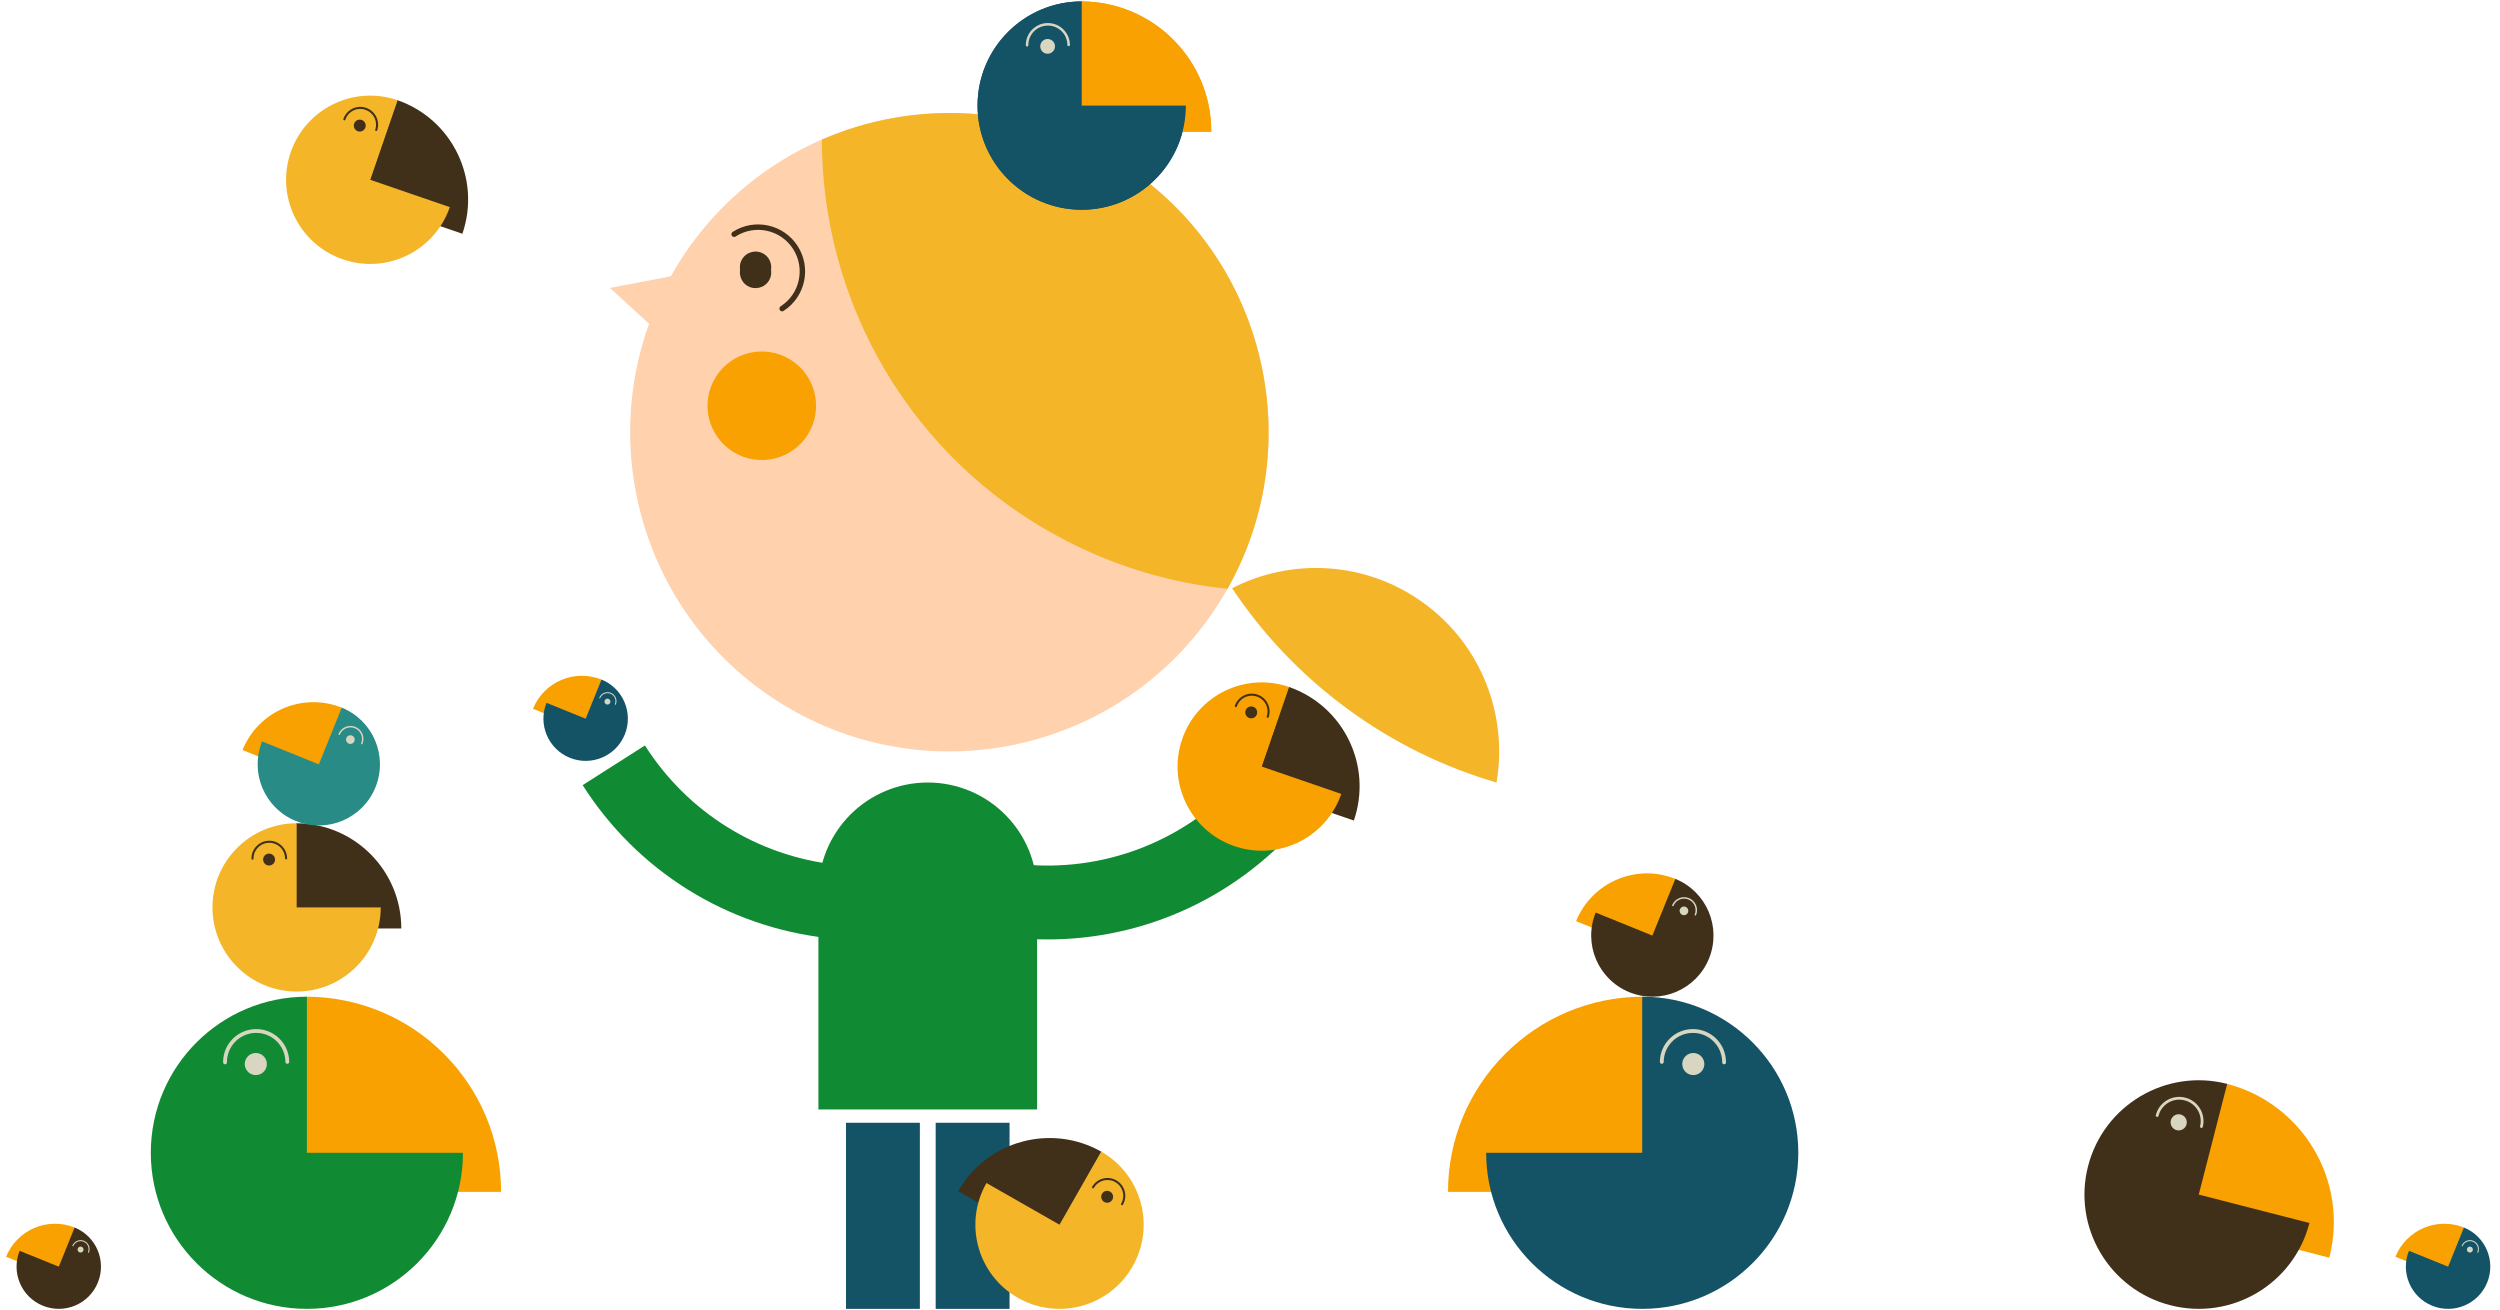
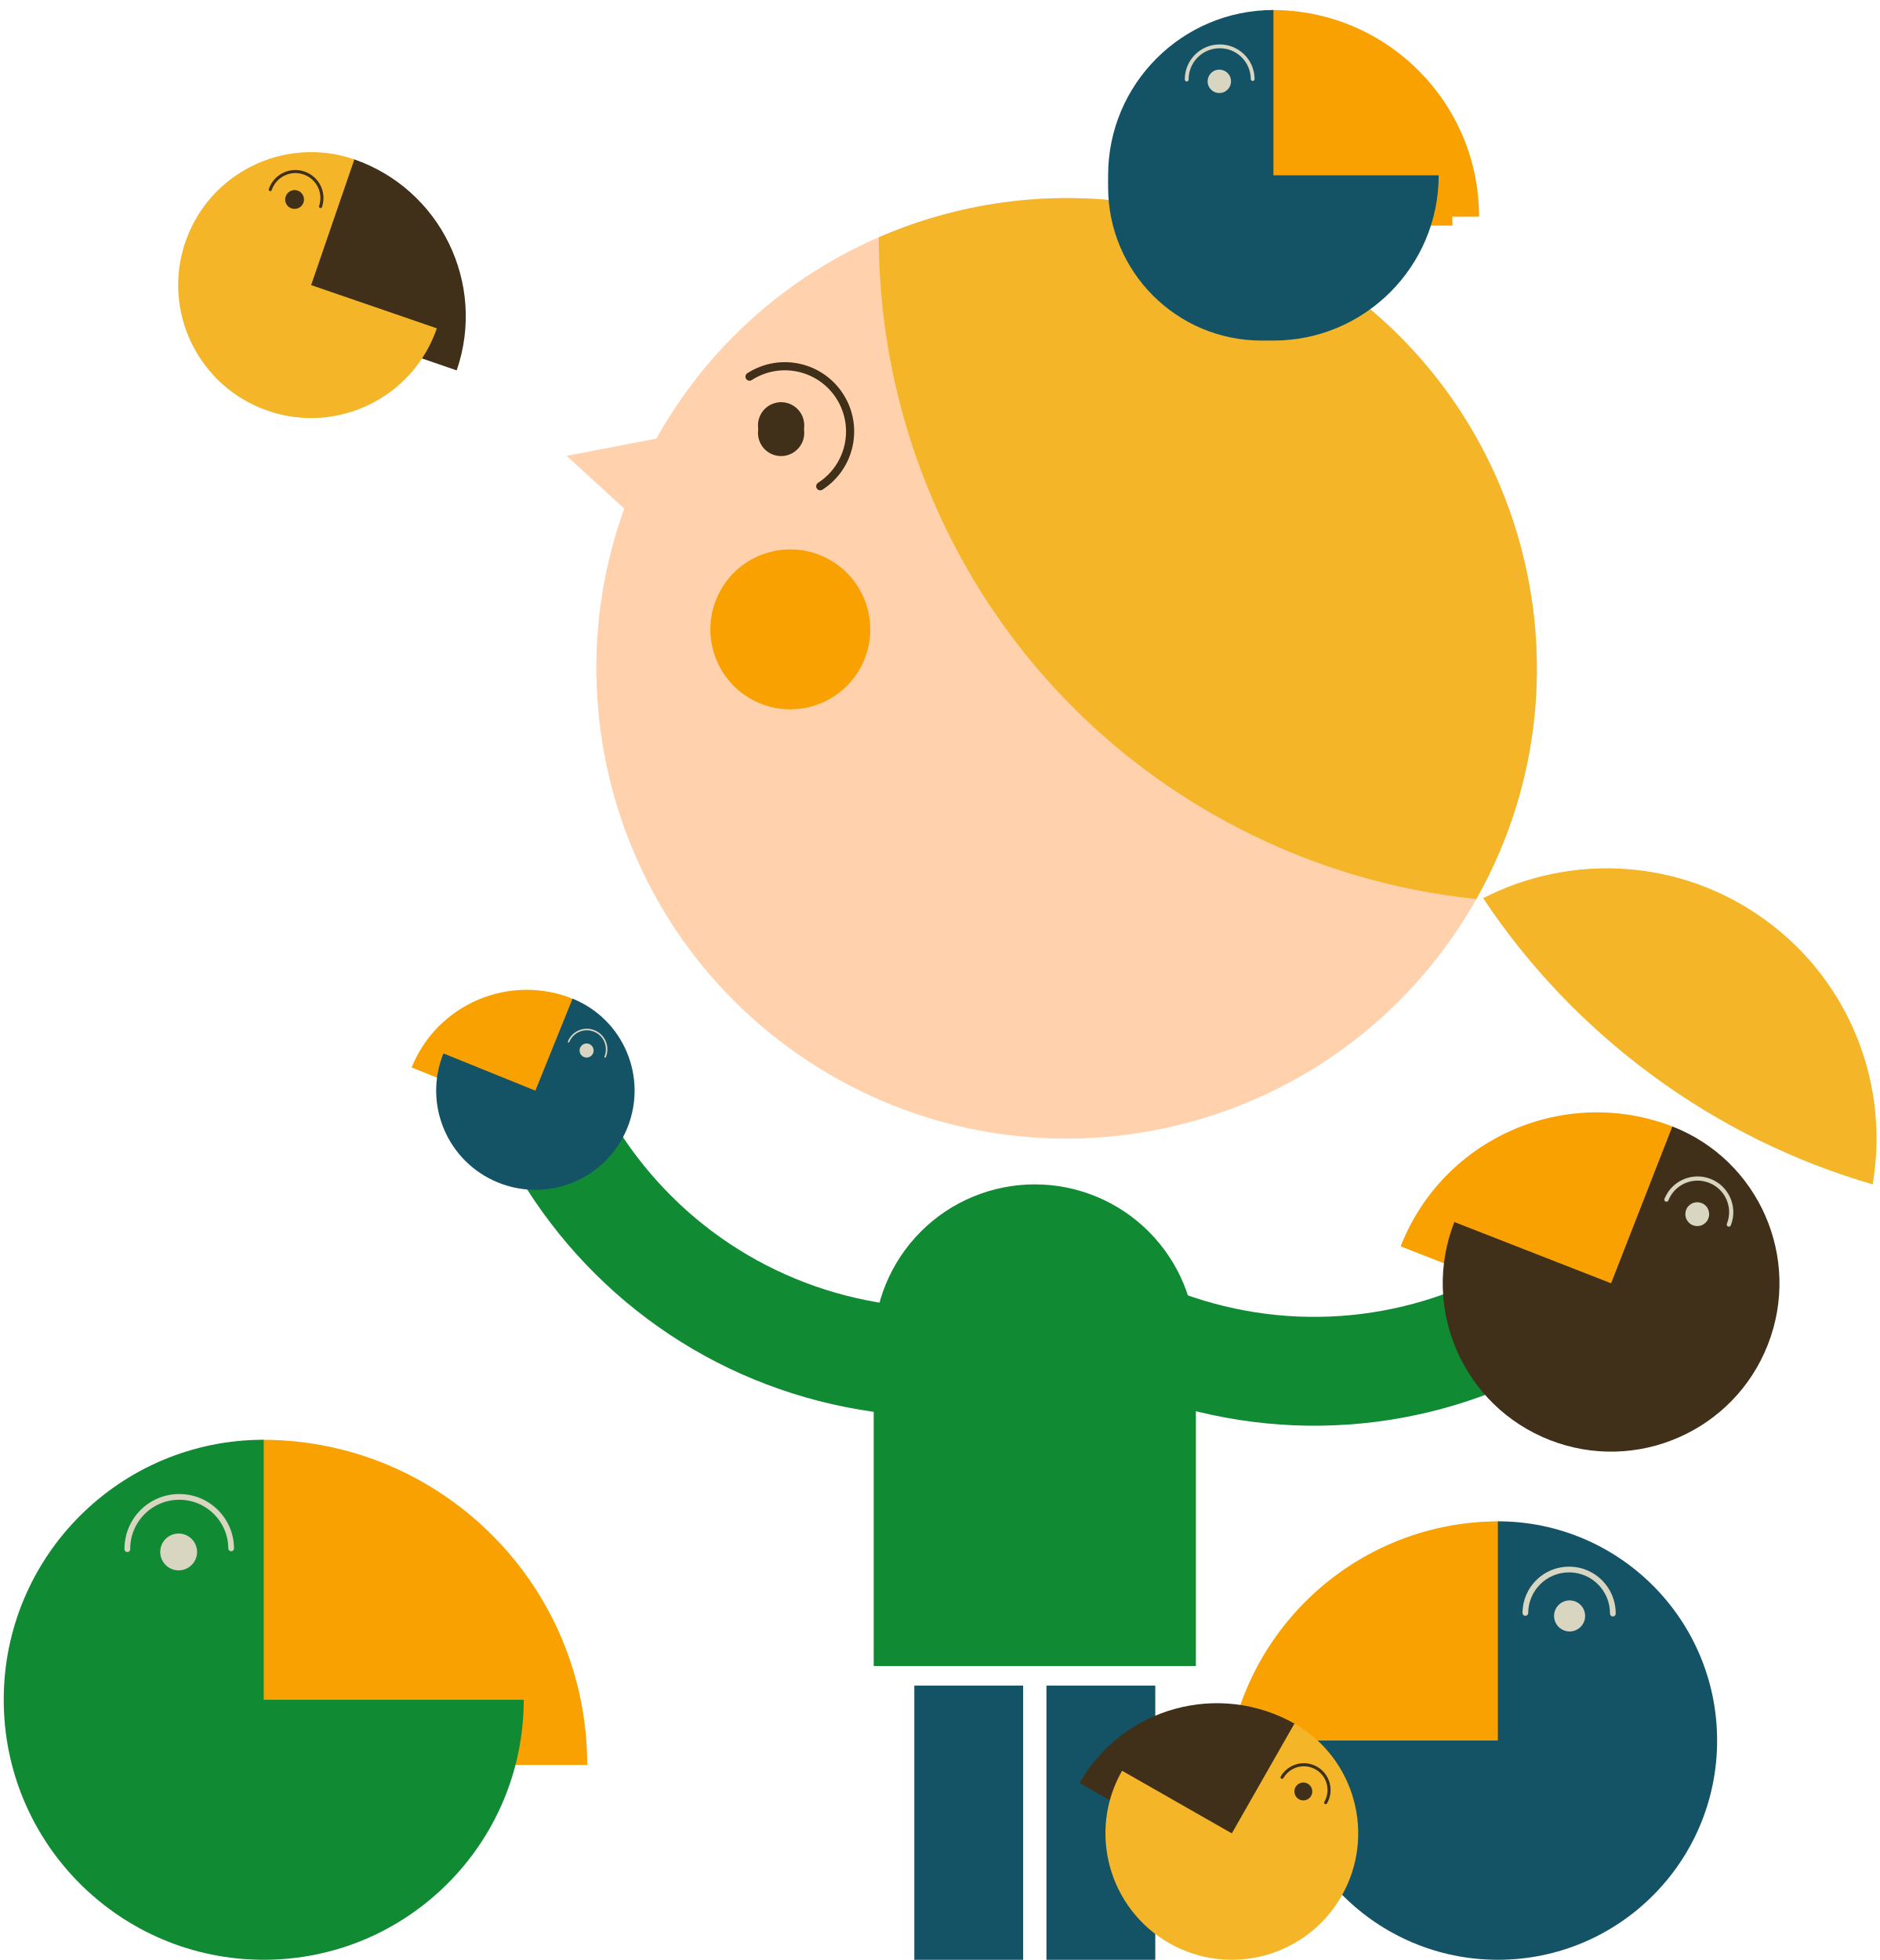
- <svg xmlns="http://www.w3.org/2000/svg" width="233px" height="122px" viewBox="0 0 233 122" version="1.1">
+ <svg xmlns="http://www.w3.org/2000/svg" width="117px" height="122px" viewBox="0 0 117 122" version="1.1">
  <defs />
  <g id="Page-1" stroke="none" stroke-width="1" fill="none" fill-rule="evenodd">
-     <g id="Imported-Layers">
-       <path d="M63.213,24.581 C54.543,38.537 58.827,56.878 72.781,65.55 C86.734,74.22 105.077,69.938 113.749,55.982 C122.42,42.028 118.138,23.685 104.182,15.016 C90.228,6.344 71.884,10.627 63.213,24.581" id="Fill-1" fill="#FFD1AD" />
-       <path d="M104.182,15.016 C117.771,23.458 122.185,41.069 114.404,54.873 C109.264,54.354 104.133,52.874 99.269,50.348 C84.856,42.865 76.6,28.2 76.6,13.011 C85.256,9.247 95.557,9.655 104.182,15.016" id="Fill-2" fill="#F4B528" />
-       <path d="M66.705,35.148 C65.231,37.521 65.959,40.641 68.332,42.114 C70.705,43.588 73.823,42.86 75.297,40.487 C76.772,38.114 76.042,34.995 73.671,33.521 C71.299,32.048 68.178,32.775 66.705,35.148" id="Fill-3" fill="#F8A100" />
-       <path d="M66.101,25.063 L56.849,26.838 L63.242,32.691 L66.101,25.063" id="Fill-4" fill="#FFD1AD" />
-       <path d="M71.661,26.161 C72.088,25.475 71.877,24.571 71.191,24.146 C70.504,23.718 69.601,23.93 69.175,24.615 C68.749,25.302 68.959,26.206 69.644,26.633 C70.332,27.06 71.235,26.848 71.661,26.161" id="Fill-5" fill="#40301A" />
-       <path d="M72.894,28.763 C74.81,27.528 75.359,24.975 74.123,23.059 C72.89,21.146 70.336,20.594 68.42,21.829" id="Stroke-6" stroke="#40301A" stroke-width="0.507" stroke-linecap="round" />
-       <path d="M125.557,66.05 C129.885,69.231 134.6,71.513 139.475,72.93 C140.539,66.753 138.15,60.217 132.756,56.253 C127.359,52.287 120.41,51.96 114.832,54.822 C117.643,59.05 121.229,62.868 125.557,66.05" id="Fill-7" fill="#F4B528" />
-       <path d="M76.276,103.4 L76.276,83.121 C76.276,80.419 77.35,77.826 79.26,75.915 C81.172,74.003 83.764,72.93 86.467,72.93 C89.17,72.93 91.763,74.003 93.674,75.915 C95.586,77.826 96.659,80.419 96.659,83.121 L96.659,103.4 L76.276,103.4" id="Fill-8" fill="#108B33" />
-       <path d="M87.205,104.642 L94.09,104.642 L94.09,121.987 L87.205,121.987 L87.205,104.642 Z" id="Fill-9" fill="#145266" />
-       <path d="M78.846,104.642 L85.731,104.642 L85.731,121.987 L78.846,121.987 L78.846,104.642 Z" id="Fill-10" fill="#145266" />
-       <path d="M77.131,87.428 C67.716,86.368 59.394,81.173 54.301,73.175 L60.107,69.476 C64.078,75.71 70.565,79.761 77.9,80.586 L77.131,87.428" id="Fill-11" fill="#108B33" />
-       <path d="M100.754,0.133 C107.458,0.133 112.892,5.567 112.892,12.272 L100.754,12.272 L100.754,0.133" id="Fill-12" fill="#F8A100" />
-       <path d="M91.107,9.84 C91.107,15.2 95.453,19.547 100.815,19.547 C106.175,19.547 110.521,15.2 110.521,9.84 L100.815,9.84 L100.815,0.133 C95.453,0.133 91.107,4.478 91.107,9.84" id="Fill-13" fill="#145266" />
-       <path d="M99.598,4.187 C99.59,3.117 98.715,2.257 97.646,2.267 C96.574,2.273 95.716,3.149 95.723,4.218" id="Stroke-14" stroke="#D8D5C1" stroke-width="0.238" stroke-linecap="round" />
-       <path d="M98.258,4.022 C98.092,3.681 97.682,3.538 97.338,3.702 C96.998,3.867 96.854,4.28 97.018,4.62 C97.184,4.963 97.594,5.105 97.935,4.941 C98.28,4.775 98.422,4.364 98.258,4.022" id="Fill-15" fill="#D8D5C1" />
-       <path d="M71.661,25.682 C72.088,24.995 71.877,24.092 71.191,23.666 C70.504,23.238 69.601,23.45 69.175,24.136 C68.749,24.822 68.959,25.727 69.644,26.153 C70.332,26.581 71.235,26.368 71.661,25.682" id="Fill-16" fill="#40301A" />
-       <path d="M93.843,87.329 C103.248,88.464 112.54,85.324 119.34,78.712 L114.539,73.777 C109.239,78.932 101.997,81.38 94.668,80.493 L93.843,87.329" id="Fill-17" fill="#108B33" />
-       <path d="M100.754,0.133 C107.458,0.133 112.892,5.567 112.892,12.272 L100.754,12.272 L100.754,0.133" id="Fill-18" fill="#F8A100" />
-       <path d="M91.107,9.84 C91.107,15.2 95.453,19.547 100.815,19.547 C106.175,19.547 110.521,15.2 110.521,9.84 L100.815,9.84 L100.815,0.133 C95.453,0.133 91.107,4.478 91.107,9.84" id="Fill-19" fill="#145266" />
-       <path d="M99.598,4.187 C99.59,3.117 98.715,2.257 97.646,2.267 C96.574,2.273 95.716,3.149 95.723,4.218" id="Stroke-20" stroke="#D8D5C1" stroke-width="0.238" stroke-linecap="round" />
-       <path d="M98.258,4.022 C98.092,3.681 97.682,3.538 97.338,3.702 C96.998,3.867 96.854,4.28 97.018,4.62 C97.184,4.963 97.594,5.105 97.935,4.941 C98.28,4.775 98.422,4.364 98.258,4.022" id="Fill-21" fill="#D8D5C1" />
-       <path d="M27.596,76.727 C33.012,76.727 37.401,81.118 37.401,86.535 L27.596,86.535 L27.596,76.727" id="Fill-22" fill="#40301A" />
-       <path d="M19.803,84.57 C19.803,88.9 23.313,92.412 27.644,92.412 C31.975,92.412 35.486,88.9 35.486,84.57 L27.644,84.57 L27.644,76.727 C23.313,76.727 19.803,80.238 19.803,84.57" id="Fill-23" fill="#F4B528" />
-       <path d="M26.662,80.004 C26.656,79.139 25.949,78.444 25.085,78.452 C24.219,78.457 23.525,79.165 23.531,80.028" id="Stroke-24" stroke="#40301A" stroke-width="0.192" stroke-linecap="round" />
-       <path d="M25.578,79.87 C25.444,79.594 25.113,79.479 24.836,79.611 C24.561,79.745 24.444,80.078 24.578,80.353 C24.711,80.63 25.043,80.745 25.318,80.612 C25.598,80.479 25.711,80.146 25.578,79.87" id="Fill-25" fill="#40301A" />
-       <path d="M37.011,9.324 C42.133,11.085 44.856,16.664 43.094,21.787 L33.822,18.599 L37.011,9.324" id="Fill-26" fill="#40301A" />
-       <path d="M27.09,14.206 C25.682,18.301 27.86,22.764 31.957,24.172 C36.052,25.58 40.514,23.4 41.922,19.306 L34.506,16.756 L37.057,9.34 C32.961,7.931 28.499,10.109 27.09,14.206" id="Fill-27" fill="#F4B528" />
-       <path d="M35.062,12.118 C35.338,11.298 34.895,10.411 34.075,10.138 C33.255,9.861 32.369,10.306 32.094,11.123" id="Stroke-28" stroke="#40301A" stroke-width="0.192" stroke-linecap="round" />
-       <path d="M34.081,11.64 C34.044,11.335 33.769,11.118 33.463,11.153 C33.16,11.19 32.941,11.468 32.978,11.771 C33.014,12.076 33.29,12.293 33.594,12.257 C33.9,12.221 34.117,11.944 34.081,11.64" id="Fill-29" fill="#40301A" />
-       <path d="M102.676,107.354 C97.972,104.671 91.983,106.31 89.299,111.015 L97.816,115.873 L102.676,107.354" id="Fill-30" fill="#40301A" />
-       <path d="M102.633,107.33 L98.748,114.143 L91.938,110.257 C89.791,114.018 91.1,118.808 94.861,120.954 C98.624,123.101 103.414,121.79 105.559,118.028 C107.706,114.266 106.397,109.477 102.633,107.33" id="Fill-31" fill="#F4B528" />
-       <path d="M101.864,110.663 C102.299,109.914 103.256,109.661 104.003,110.097 C104.752,110.53 105.004,111.489 104.571,112.235" id="Stroke-32" stroke="#40301A" stroke-width="0.192" stroke-linecap="round" />
-       <path d="M102.871,111.084 C103.125,110.91 103.469,110.974 103.644,111.227 C103.816,111.479 103.753,111.826 103.5,111.999 C103.248,112.173 102.902,112.109 102.729,111.857 C102.554,111.602 102.619,111.258 102.871,111.084" id="Fill-33" fill="#40301A" />
-       <path d="M120.097,64.012 C125.219,65.772 127.941,71.352 126.18,76.475 L116.908,73.286 L120.097,64.012" id="Fill-34" fill="#40301A" />
-       <path d="M110.176,68.894 C108.768,72.988 110.946,77.451 115.043,78.859 C119.138,80.268 123.6,78.088 125.008,73.993 L117.592,71.443 L120.143,64.027 C116.047,62.618 111.585,64.797 110.176,68.894" id="Fill-35" fill="#F8A100" />
-       <path d="M118.148,66.806 C118.424,65.985 117.981,65.099 117.161,64.825 C116.341,64.549 115.455,64.993 115.18,65.81" id="Stroke-36" stroke="#40301A" stroke-width="0.192" stroke-linecap="round" />
-       <path d="M117.167,66.327 C117.13,66.023 116.855,65.806 116.549,65.841 C116.246,65.878 116.027,66.155 116.063,66.459 C116.1,66.764 116.376,66.981 116.68,66.944 C116.986,66.908 117.203,66.632 117.167,66.327" id="Fill-37" fill="#40301A" />
-       <path d="M31.88,65.965 C28.231,64.489 24.078,66.253 22.604,69.903 L29.209,72.573 L31.88,65.965" id="Fill-38" fill="#F8A100" />
-       <path d="M31.848,65.951 L29.711,71.236 L24.428,69.101 C23.249,72.018 24.658,75.34 27.576,76.519 C30.494,77.698 33.816,76.289 34.995,73.372 C36.175,70.453 34.766,67.131 31.848,65.951" id="Fill-39" fill="#288B85" />
-       <path d="M31.617,68.427 C31.857,67.846 32.522,67.57 33.102,67.812 C33.684,68.05 33.959,68.716 33.721,69.296" id="Stroke-40" stroke="#D8D5C1" stroke-width="0.14" stroke-linecap="round" />
-       <path d="M32.383,68.632 C32.549,68.481 32.804,68.495 32.954,68.659 C33.104,68.825 33.091,69.081 32.926,69.231 C32.762,69.38 32.506,69.367 32.357,69.202 C32.205,69.037 32.219,68.782 32.383,68.632" id="Fill-41" fill="#D8D5C1" />
-       <path d="M156.174,81.925 C152.527,80.444 148.371,82.203 146.892,85.852 L153.494,88.529 L156.174,81.925" id="Fill-42" fill="#F8A100" />
-       <path d="M156.141,81.911 L153.998,87.193 L148.718,85.051 C147.535,87.967 148.94,91.29 151.856,92.473 C154.773,93.656 158.097,92.251 159.279,89.335 C160.463,86.418 159.059,83.094 156.141,81.911" id="Fill-43" fill="#40301A" />
-       <path d="M155.908,84.386 C156.148,83.806 156.813,83.53 157.393,83.772 C157.975,84.012 158.249,84.678 158.01,85.258" id="Stroke-44" stroke="#D8D5C1" stroke-width="0.14" stroke-linecap="round" />
-       <path d="M156.674,84.592 C156.84,84.441 157.094,84.456 157.244,84.62 C157.393,84.786 157.381,85.042 157.216,85.191 C157.051,85.341 156.795,85.327 156.646,85.162 C156.495,84.997 156.508,84.742 156.674,84.592" id="Fill-45" fill="#D8D5C1" />
-       <path d="M6.974,114.413 C4.455,113.394 1.588,114.611 0.569,117.132 L5.129,118.975 L6.974,114.413" id="Fill-46" fill="#F8A100" />
-       <path d="M6.951,114.403 L5.477,118.052 L1.83,116.577 C1.016,118.591 1.988,120.885 4.002,121.698 C6.018,122.513 8.311,121.54 9.124,119.526 C9.938,117.512 8.967,115.218 6.951,114.403" id="Fill-47" fill="#40301A" />
-       <path d="M6.793,116.112 C6.958,115.711 7.417,115.521 7.817,115.688 C8.219,115.852 8.408,116.312 8.244,116.712" id="Stroke-48" stroke="#D8D5C1" stroke-width="0.097" stroke-linecap="round" />
-       <path d="M7.321,116.254 C7.435,116.15 7.611,116.159 7.715,116.273 C7.818,116.388 7.81,116.564 7.695,116.667 C7.582,116.771 7.406,116.762 7.303,116.648 C7.199,116.533 7.207,116.357 7.321,116.254" id="Fill-49" fill="#D8D5C1" />
-       <path d="M56.079,63.342 C53.56,62.323 50.693,63.54 49.675,66.06 L54.234,67.903 L56.079,63.342" id="Fill-50" fill="#F8A100" />
-       <path d="M56.057,63.332 L54.582,66.981 L50.935,65.506 C50.121,67.519 51.094,69.813 53.107,70.627 C55.123,71.441 57.416,70.469 58.23,68.455 C59.044,66.44 58.072,64.146 56.057,63.332" id="Fill-51" fill="#145266" />
-       <path d="M55.898,65.041 C56.063,64.64 56.523,64.45 56.923,64.616 C57.324,64.781 57.514,65.24 57.35,65.641" id="Stroke-52" stroke="#D8D5C1" stroke-width="0.097" stroke-linecap="round" />
-       <path d="M56.427,65.183 C56.541,65.079 56.717,65.088 56.82,65.201 C56.924,65.316 56.915,65.493 56.801,65.596 C56.688,65.699 56.512,65.69 56.408,65.576 C56.305,65.462 56.313,65.286 56.427,65.183" id="Fill-53" fill="#D8D5C1" />
-       <path d="M229.657,114.413 C227.139,113.394 224.272,114.611 223.253,117.132 L227.813,118.975 L229.657,114.413" id="Fill-54" fill="#F8A100" />
-       <path d="M229.635,114.403 L228.16,118.052 L224.514,116.577 C223.699,118.591 224.672,120.885 226.686,121.698 C228.701,122.513 230.994,121.54 231.808,119.526 C232.622,117.512 231.65,115.218 229.635,114.403" id="Fill-55" fill="#145266" />
-       <path d="M229.477,116.112 C229.642,115.711 230.101,115.521 230.501,115.688 C230.902,115.852 231.092,116.312 230.928,116.712" id="Stroke-56" stroke="#D8D5C1" stroke-width="0.097" stroke-linecap="round" />
-       <path d="M230.005,116.254 C230.119,116.15 230.295,116.159 230.398,116.273 C230.502,116.388 230.493,116.564 230.379,116.667 C230.266,116.771 230.09,116.762 229.986,116.648 C229.883,116.533 229.891,116.357 230.005,116.254" id="Fill-57" fill="#D8D5C1" />
-       <path d="M207.509,101.002 C214.634,102.832 218.924,110.09 217.093,117.217 L204.196,113.904 L207.509,101.002" id="Fill-58" fill="#F8A100" />
-       <path d="M194.607,108.687 C193.145,114.382 196.576,120.185 202.274,121.648 C207.97,123.113 213.776,119.68 215.238,113.983 L204.924,111.335 L207.574,101.017 C201.875,99.553 196.07,102.988 194.607,108.687" id="Fill-59" fill="#40301A" />
-       <path d="M205.174,104.995 C205.457,103.855 204.762,102.705 203.623,102.423 C202.482,102.137 201.332,102.832 201.047,103.969" id="Stroke-60" stroke="#D8D5C1" stroke-width="0.261" stroke-linecap="round" />
-       <path d="M203.794,104.453 C203.71,104.044 203.313,103.782 202.904,103.86 C202.497,103.947 202.231,104.346 202.314,104.752 C202.395,105.16 202.793,105.425 203.201,105.34 C203.611,105.26 203.876,104.863 203.794,104.453" id="Fill-61" fill="#D8D5C1" />
-       <path d="M153.144,92.892 C143.099,92.892 134.955,101.036 134.955,111.085 L153.144,111.085 L153.144,92.892" id="Fill-62" fill="#F8A100" />
-       <path d="M153.055,92.892 L153.055,107.438 L138.509,107.438 C138.509,115.472 145.022,121.986 153.055,121.986 C161.09,121.986 167.602,115.472 167.602,107.438 C167.602,99.404 161.09,92.892 153.055,92.892" id="Fill-63" fill="#145266" />
-       <path d="M154.878,98.968 C154.89,97.364 156.201,96.074 157.803,96.089 C159.408,96.1 160.695,97.412 160.685,99.014" id="Stroke-64" stroke="#D8D5C1" stroke-width="0.357" stroke-linecap="round" />
-       <path d="M156.887,98.721 C157.136,98.208 157.75,97.995 158.264,98.24 C158.774,98.488 158.991,99.107 158.744,99.616 C158.496,100.13 157.881,100.344 157.371,100.098 C156.852,99.849 156.641,99.233 156.887,98.721" id="Fill-65" fill="#D8D5C1" />
-       <path d="M28.512,92.892 C38.559,92.892 46.701,101.036 46.701,111.085 L28.512,111.085 L28.512,92.892" id="Fill-66" fill="#F8A100" />
-       <path d="M14.055,107.438 C14.055,115.472 20.567,121.986 28.602,121.986 C36.636,121.986 43.148,115.472 43.148,107.438 L28.602,107.438 L28.602,92.892 C20.567,92.892 14.055,99.404 14.055,107.438" id="Fill-67" fill="#108B33" />
-       <path d="M26.779,98.968 C26.768,97.364 25.457,96.074 23.855,96.089 C22.248,96.1 20.961,97.412 20.972,99.014" id="Stroke-68" stroke="#D8D5C1" stroke-width="0.357" stroke-linecap="round" />
-       <path d="M24.77,98.721 C24.521,98.208 23.906,97.995 23.393,98.24 C22.883,98.488 22.666,99.107 22.913,99.616 C23.162,100.13 23.776,100.344 24.286,100.098 C24.805,99.849 25.017,99.233 24.77,98.721" id="Fill-69" fill="#D8D5C1" />
+     <g id="Clara-T.-About">
+       <path d="M93.32,94.695 C83.898,94.695 76.258,102.335 76.258,111.761 L93.32,111.761 L93.32,94.695" id="Fill-1" fill="#F8A100" />
+       <path d="M93.237,94.695 L93.237,108.34 L79.592,108.34 C79.592,115.875 85.701,121.986 93.237,121.986 C100.773,121.986 106.883,115.875 106.883,108.34 C106.883,100.804 100.773,94.695 93.237,94.695" id="Fill-2" fill="#145266" />
+       <path d="M94.947,100.395 C94.957,98.891 96.187,97.681 97.69,97.694 C99.196,97.704 100.403,98.936 100.394,100.437" id="Stroke-3" stroke="#D8D5C1" stroke-width="0.357" stroke-linecap="round" />
+       <path d="M96.831,100.163 C97.064,99.682 97.64,99.482 98.122,99.712 C98.602,99.945 98.804,100.526 98.573,101.002 C98.34,101.484 97.763,101.686 97.285,101.455 C96.798,101.221 96.599,100.644 96.831,100.163" id="Fill-4" fill="#D8D5C1" />
+       <path d="M41.532,26.152 C33.002,39.883 37.217,57.928 50.946,66.46 C64.674,74.991 82.721,70.778 91.253,57.047 C99.784,43.318 95.571,25.271 81.84,16.742 C68.111,8.209 50.063,12.423 41.532,26.152" id="Fill-5" fill="#FFD1AD" />
+       <path d="M81.84,16.742 C95.21,25.047 99.553,42.374 91.897,55.956 C86.84,55.445 81.792,53.989 77.007,51.504 C62.826,44.141 54.703,29.713 54.703,14.769 C63.22,11.066 73.354,11.467 81.84,16.742" id="Fill-6" fill="#F4B528" />
+       <path d="M44.968,36.549 C43.518,38.884 44.234,41.953 46.569,43.402 C48.903,44.853 51.971,44.136 53.421,41.802 C54.872,39.467 54.154,36.398 51.821,34.948 C49.488,33.499 46.417,34.214 44.968,36.549" id="Fill-7" fill="#F8A100" />
+       <path d="M44.374,26.627 L35.271,28.373 L41.561,34.131 L44.374,26.627" id="Fill-8" fill="#FFD1AD" />
+       <path d="M49.844,27.707 C50.264,27.032 50.056,26.142 49.381,25.724 C48.706,25.303 47.817,25.512 47.398,26.186 C46.979,26.862 47.185,27.751 47.859,28.171 C48.536,28.591 49.425,28.383 49.844,27.707" id="Fill-9" fill="#40301A" />
+       <path d="M51.057,30.267 C52.942,29.052 53.482,26.54 52.266,24.655 C51.053,22.773 48.54,22.23 46.655,23.445" id="Stroke-10" stroke="#40301A" stroke-width="0.507" stroke-linecap="round" />
+       <path d="M102.871,66.952 C107.129,70.082 111.768,72.327 116.564,73.721 C117.611,67.644 115.26,61.214 109.953,57.313 C104.644,53.411 97.807,53.09 92.319,55.906 C95.084,60.065 98.612,63.822 102.871,66.952" id="Fill-11" fill="#F4B528" />
+       <path d="M54.384,103.7 L54.384,83.748 C54.384,81.09 55.441,78.538 57.32,76.658 C59.201,74.777 61.752,73.721 64.411,73.721 C67.07,73.721 69.622,74.777 71.502,76.658 C73.383,78.538 74.439,81.09 74.439,83.748 L74.439,103.7 L54.384,103.7" id="Fill-12" fill="#108B33" />
+       <path d="M65.137,104.922 L71.911,104.922 L71.911,121.987 L65.137,121.987 L65.137,104.922 Z" id="Fill-13" fill="#145266" />
+       <path d="M56.913,104.922 L63.687,104.922 L63.687,121.987 L56.913,121.987 L56.913,104.922 Z" id="Fill-14" fill="#145266" />
+       <path d="M55.226,87.986 C45.963,86.943 37.775,81.832 32.764,73.963 L38.476,70.323 C42.383,76.457 48.766,80.442 55.982,81.254 L55.226,87.986" id="Fill-15" fill="#108B33" />
+       <path d="M78.468,2.099 C85.064,2.099 90.41,7.445 90.41,14.042 L78.468,14.042 L78.468,2.099" id="Fill-16" fill="#F8A100" />
+       <path d="M68.976,11.649 C68.976,16.923 73.252,21.199 78.528,21.199 C83.801,21.199 88.077,16.923 88.077,11.649 L78.528,11.649 L78.528,2.099 C73.252,2.099 68.976,6.374 68.976,11.649" id="Fill-17" fill="#145266" />
+       <path d="M77.33,6.088 C77.322,5.034 76.462,4.188 75.41,4.198 C74.355,4.204 73.511,5.066 73.518,6.118" id="Stroke-18" stroke="#D8D5C1" stroke-width="0.238" stroke-linecap="round" />
+       <path d="M76.012,5.925 C75.849,5.589 75.445,5.449 75.107,5.61 C74.772,5.772 74.631,6.179 74.792,6.513 C74.955,6.851 75.359,6.99 75.694,6.829 C76.034,6.666 76.173,6.261 76.012,5.925" id="Fill-19" fill="#D8D5C1" />
+       <path d="M49.844,27.236 C50.264,26.56 50.056,25.671 49.381,25.252 C48.706,24.831 47.817,25.04 47.398,25.714 C46.979,26.389 47.185,27.28 47.859,27.699 C48.536,28.12 49.425,27.91 49.844,27.236" id="Fill-20" fill="#40301A" />
+       <path d="M70.49,86.575 C79.156,90.006 88.784,89.343 96.907,84.752 L93.573,78.854 C87.241,82.435 79.737,82.953 72.986,80.277 L70.49,86.575" id="Fill-21" fill="#108B33" />
+       <path d="M79.201,0.623 C86.306,0.623 92.066,6.382 92.066,13.489 L79.201,13.489 L79.201,0.623" id="Fill-22" fill="#F8A100" />
+       <path d="M68.976,10.911 C68.976,16.592 73.583,21.199 79.266,21.199 C84.946,21.199 89.553,16.592 89.553,10.911 L79.266,10.911 L79.266,0.623 C73.583,0.623 68.976,5.229 68.976,10.911" id="Fill-23" fill="#145266" />
+       <path d="M77.975,4.92 C77.967,3.786 77.04,2.874 75.908,2.885 C74.771,2.892 73.861,3.819 73.868,4.952" id="Stroke-24" stroke="#D8D5C1" stroke-width="0.238" stroke-linecap="round" />
+       <path d="M76.555,4.745 C76.379,4.383 75.945,4.232 75.58,4.406 C75.22,4.581 75.066,5.019 75.241,5.379 C75.417,5.742 75.852,5.893 76.213,5.719 C76.579,5.543 76.729,5.107 76.555,4.745" id="Fill-25" fill="#D8D5C1" />
+       <path d="M22.01,9.905 C27.415,11.762 30.287,17.65 28.428,23.055 L18.645,19.69 L22.01,9.905" id="Fill-26" fill="#40301A" />
+       <path d="M11.542,15.055 C10.056,19.376 12.355,24.085 16.678,25.571 C20.998,27.056 25.706,24.757 27.192,20.437 L19.367,17.746 L22.058,9.921 C17.737,8.434 13.029,10.733 11.542,15.055" id="Fill-27" fill="#F4B528" />
+       <path d="M19.953,12.853 C20.245,11.987 19.777,11.051 18.913,10.764 C18.047,10.471 17.112,10.941 16.822,11.803" id="Stroke-28" stroke="#40301A" stroke-width="0.192" stroke-linecap="round" />
+       <path d="M18.919,12.348 C18.88,12.026 18.589,11.798 18.267,11.834 C17.947,11.873 17.717,12.167 17.754,12.486 C17.792,12.808 18.084,13.037 18.404,12.999 C18.728,12.961 18.957,12.669 18.919,12.348" id="Fill-29" fill="#40301A" />
+       <path d="M80.616,107.309 C75.897,104.617 69.89,106.261 67.197,110.981 L75.741,115.855 L80.616,107.309" id="Fill-30" fill="#40301A" />
+       <path d="M80.573,107.284 L76.676,114.118 L69.844,110.22 C67.691,113.992 69.004,118.797 72.777,120.951 C76.552,123.104 81.356,121.789 83.508,118.016 C85.662,114.241 84.348,109.438 80.573,107.284" id="Fill-31" fill="#F4B528" />
+       <path d="M79.802,110.627 C80.238,109.877 81.198,109.623 81.948,110.06 C82.698,110.496 82.951,111.457 82.517,112.206" id="Stroke-32" stroke="#40301A" stroke-width="0.192" stroke-linecap="round" />
+       <path d="M80.812,111.05 C81.067,110.875 81.411,110.939 81.588,111.194 C81.76,111.447 81.697,111.795 81.443,111.968 C81.19,112.143 80.844,112.079 80.67,111.826 C80.493,111.57 80.559,111.225 80.812,111.05" id="Fill-33" fill="#40301A" />
+       <path d="M35.674,62.176 C31.722,60.577 27.222,62.487 25.623,66.443 L32.779,69.335 L35.674,62.176" id="Fill-34" fill="#F8A100" />
+       <path d="M35.64,62.161 L33.325,67.887 L27.602,65.572 C26.323,68.732 27.85,72.333 31.011,73.609 C34.174,74.888 37.773,73.362 39.05,70.201 C40.328,67.039 38.803,63.439 35.64,62.161" id="Fill-35" fill="#145266" />
+       <path d="M35.391,64.843 C35.65,64.213 36.371,63.915 36.999,64.176 C37.629,64.435 37.926,65.156 37.668,65.784" id="Stroke-36" stroke="#D8D5C1" stroke-width="0.097" stroke-linecap="round" />
+       <path d="M36.22,65.065 C36.399,64.902 36.676,64.917 36.838,65.094 C37,65.275 36.987,65.552 36.808,65.714 C36.63,65.876 36.354,65.861 36.191,65.683 C36.028,65.503 36.041,65.228 36.22,65.065" id="Fill-37" fill="#D8D5C1" />
+       <path d="M104.158,70.14 C97.416,67.506 89.821,70.837 87.186,77.58 L99.389,82.347 L104.158,70.14" id="Fill-38" fill="#F8A100" />
+       <path d="M104.097,70.115 L100.284,79.878 L90.526,76.065 C88.419,81.454 91.083,87.533 96.472,89.637 C101.863,91.742 107.939,89.08 110.044,83.691 C112.15,78.3 109.49,72.22 104.097,70.115" id="Fill-39" fill="#40301A" />
+       <path d="M103.729,74.67 C104.157,73.597 105.374,73.079 106.445,73.508 C107.519,73.936 108.039,75.152 107.614,76.223" id="Stroke-40" stroke="#D8D5C1" stroke-width="0.261" stroke-linecap="round" />
+       <path d="M105.141,75.032 C105.443,74.753 105.911,74.771 106.193,75.069 C106.468,75.372 106.452,75.844 106.152,76.12 C105.853,76.4 105.382,76.383 105.105,76.08 C104.824,75.781 104.84,75.311 105.141,75.032" id="Fill-41" fill="#D8D5C1" />
+       <path d="M16.316,89.618 C27.493,89.618 36.552,98.679 36.552,109.858 L16.316,109.858 L16.316,89.618" id="Fill-42" fill="#F8A100" />
+       <path d="M0.232,105.802 C0.232,114.739 7.477,121.986 16.417,121.986 C25.353,121.986 32.6,114.739 32.6,105.802 L16.417,105.802 L16.417,89.618 C7.477,89.618 0.232,96.863 0.232,105.802" id="Fill-43" fill="#108B33" />
+       <path d="M14.389,96.378 C14.375,94.593 12.917,93.158 11.134,93.175 C9.348,93.187 7.915,94.646 7.927,96.429" id="Stroke-44" stroke="#D8D5C1" stroke-width="0.357" stroke-linecap="round" />
+       <path d="M12.153,96.104 C11.876,95.533 11.193,95.295 10.621,95.568 C10.053,95.844 9.812,96.532 10.087,97.098 C10.364,97.671 11.048,97.909 11.615,97.634 C12.192,97.358 12.427,96.673 12.153,96.104" id="Fill-45" fill="#D8D5C1" />
    </g>
  </g>
</svg>
